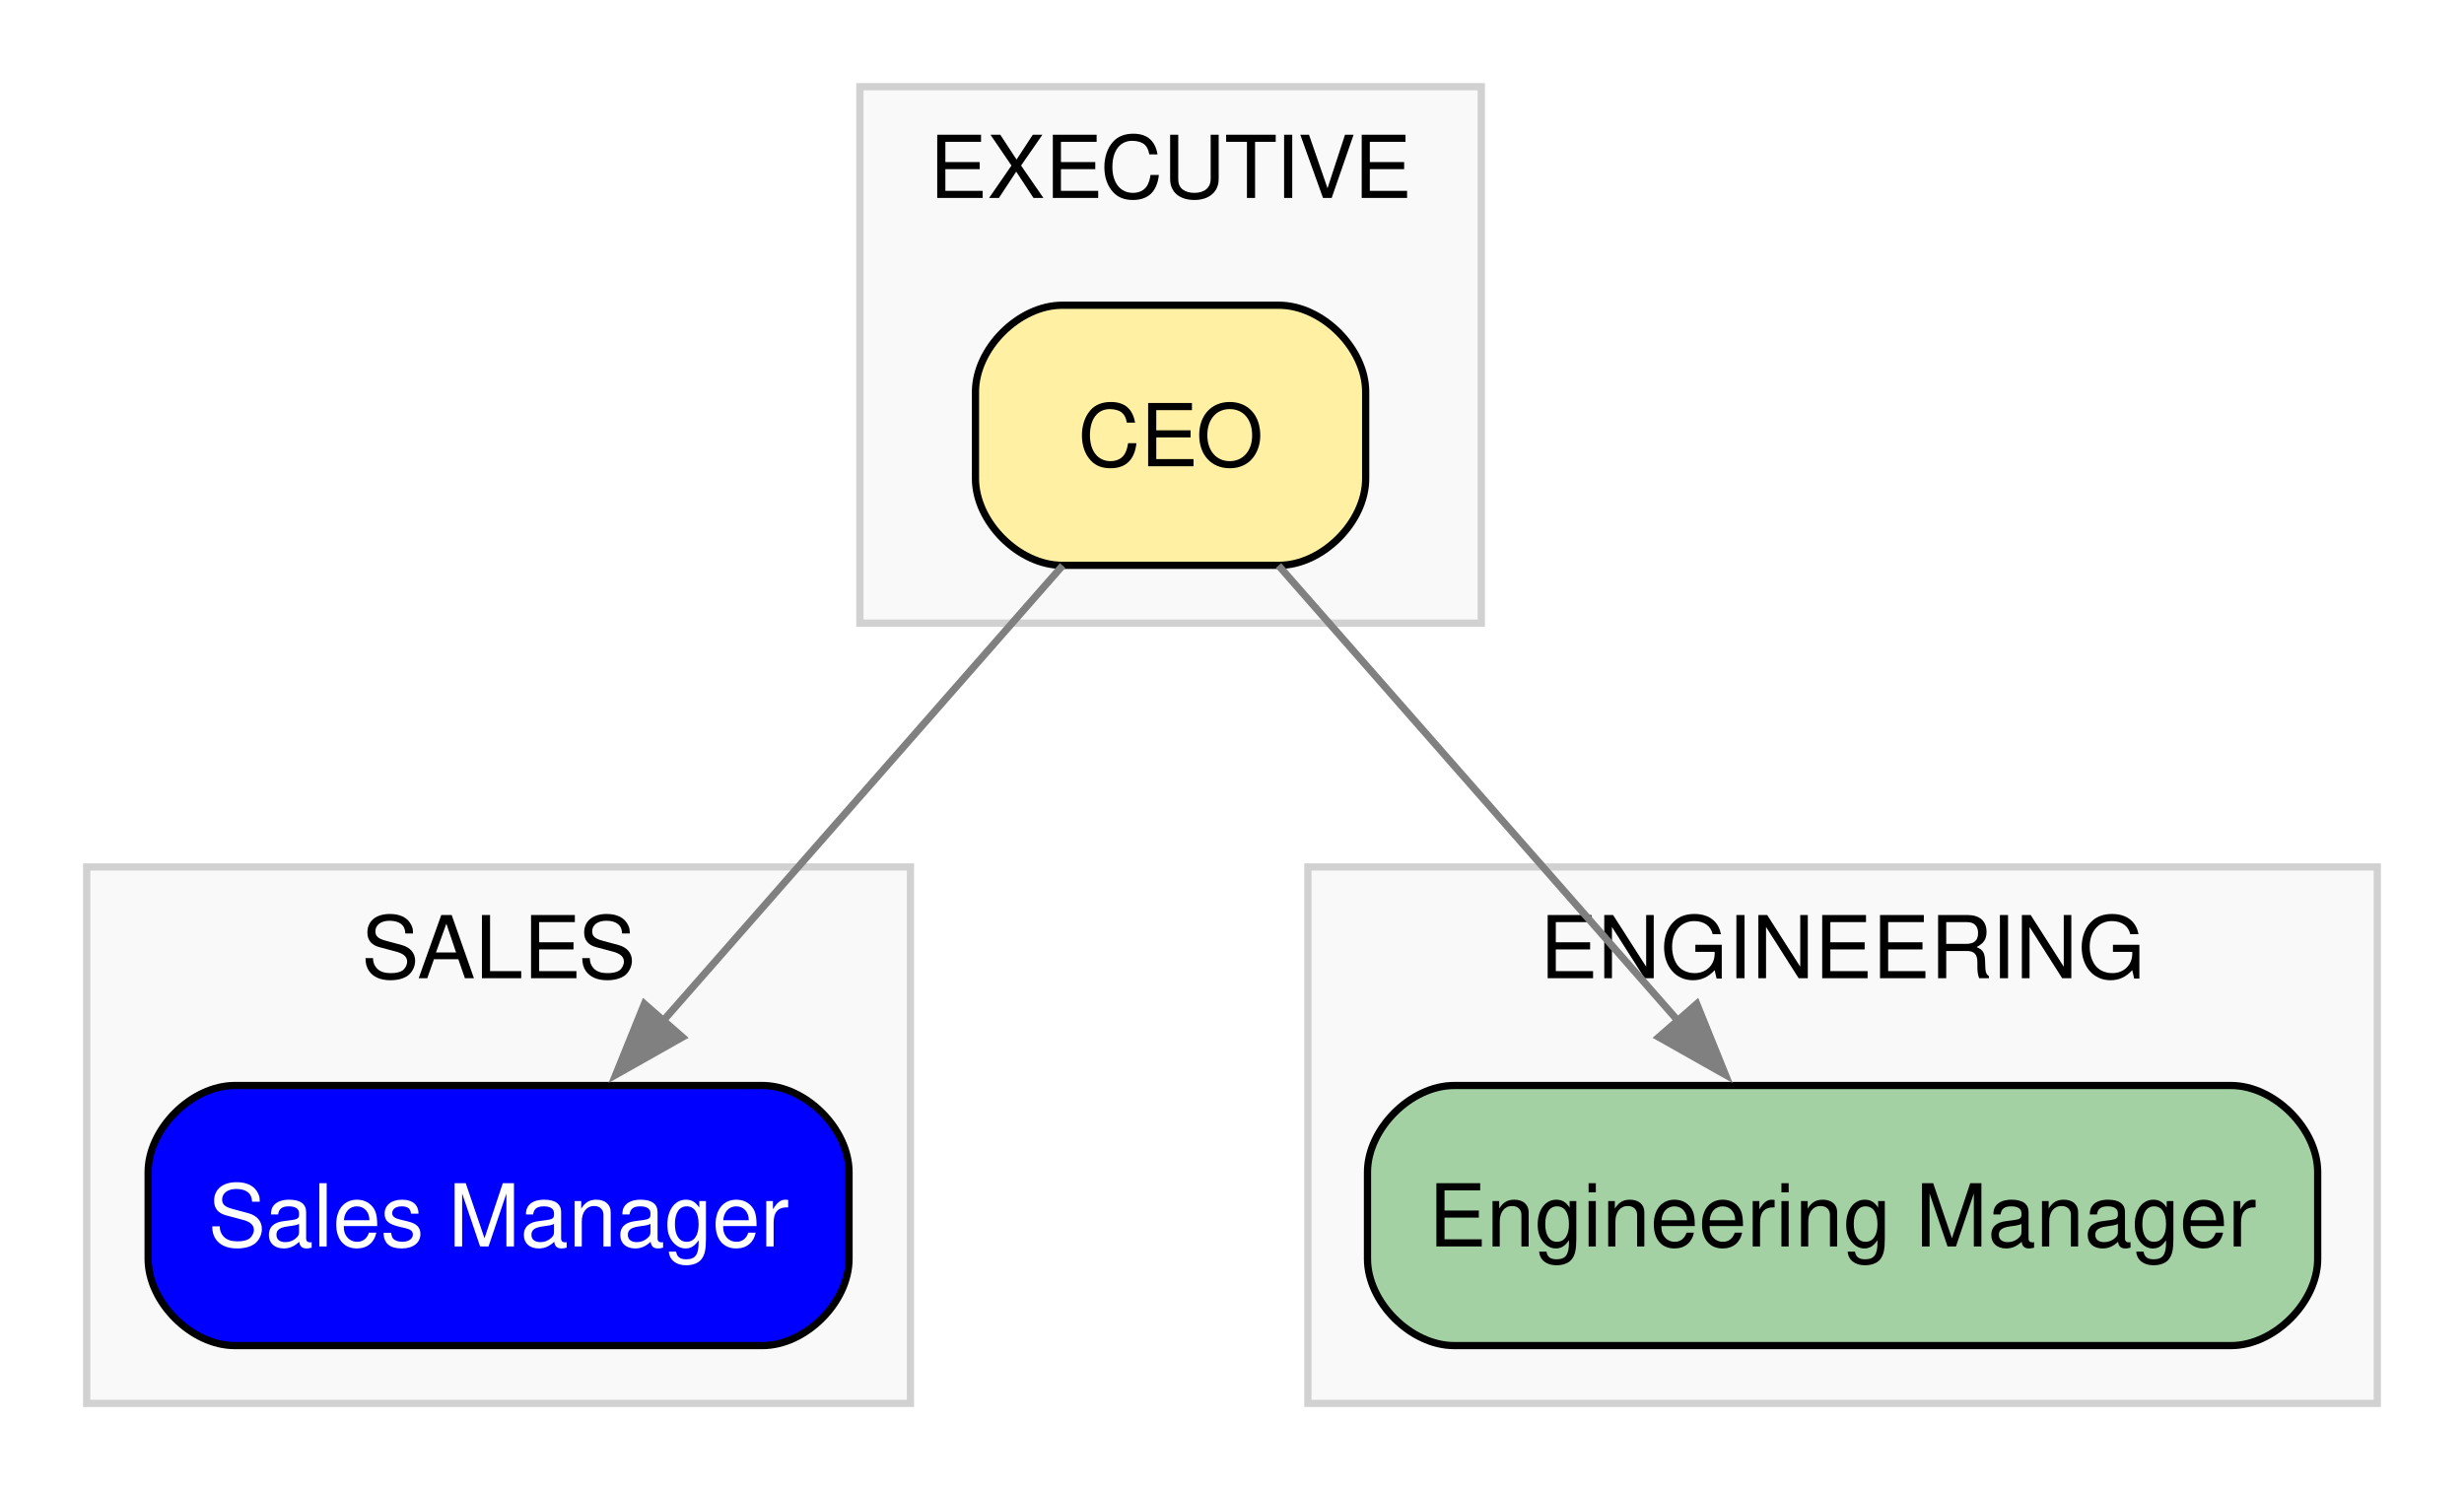
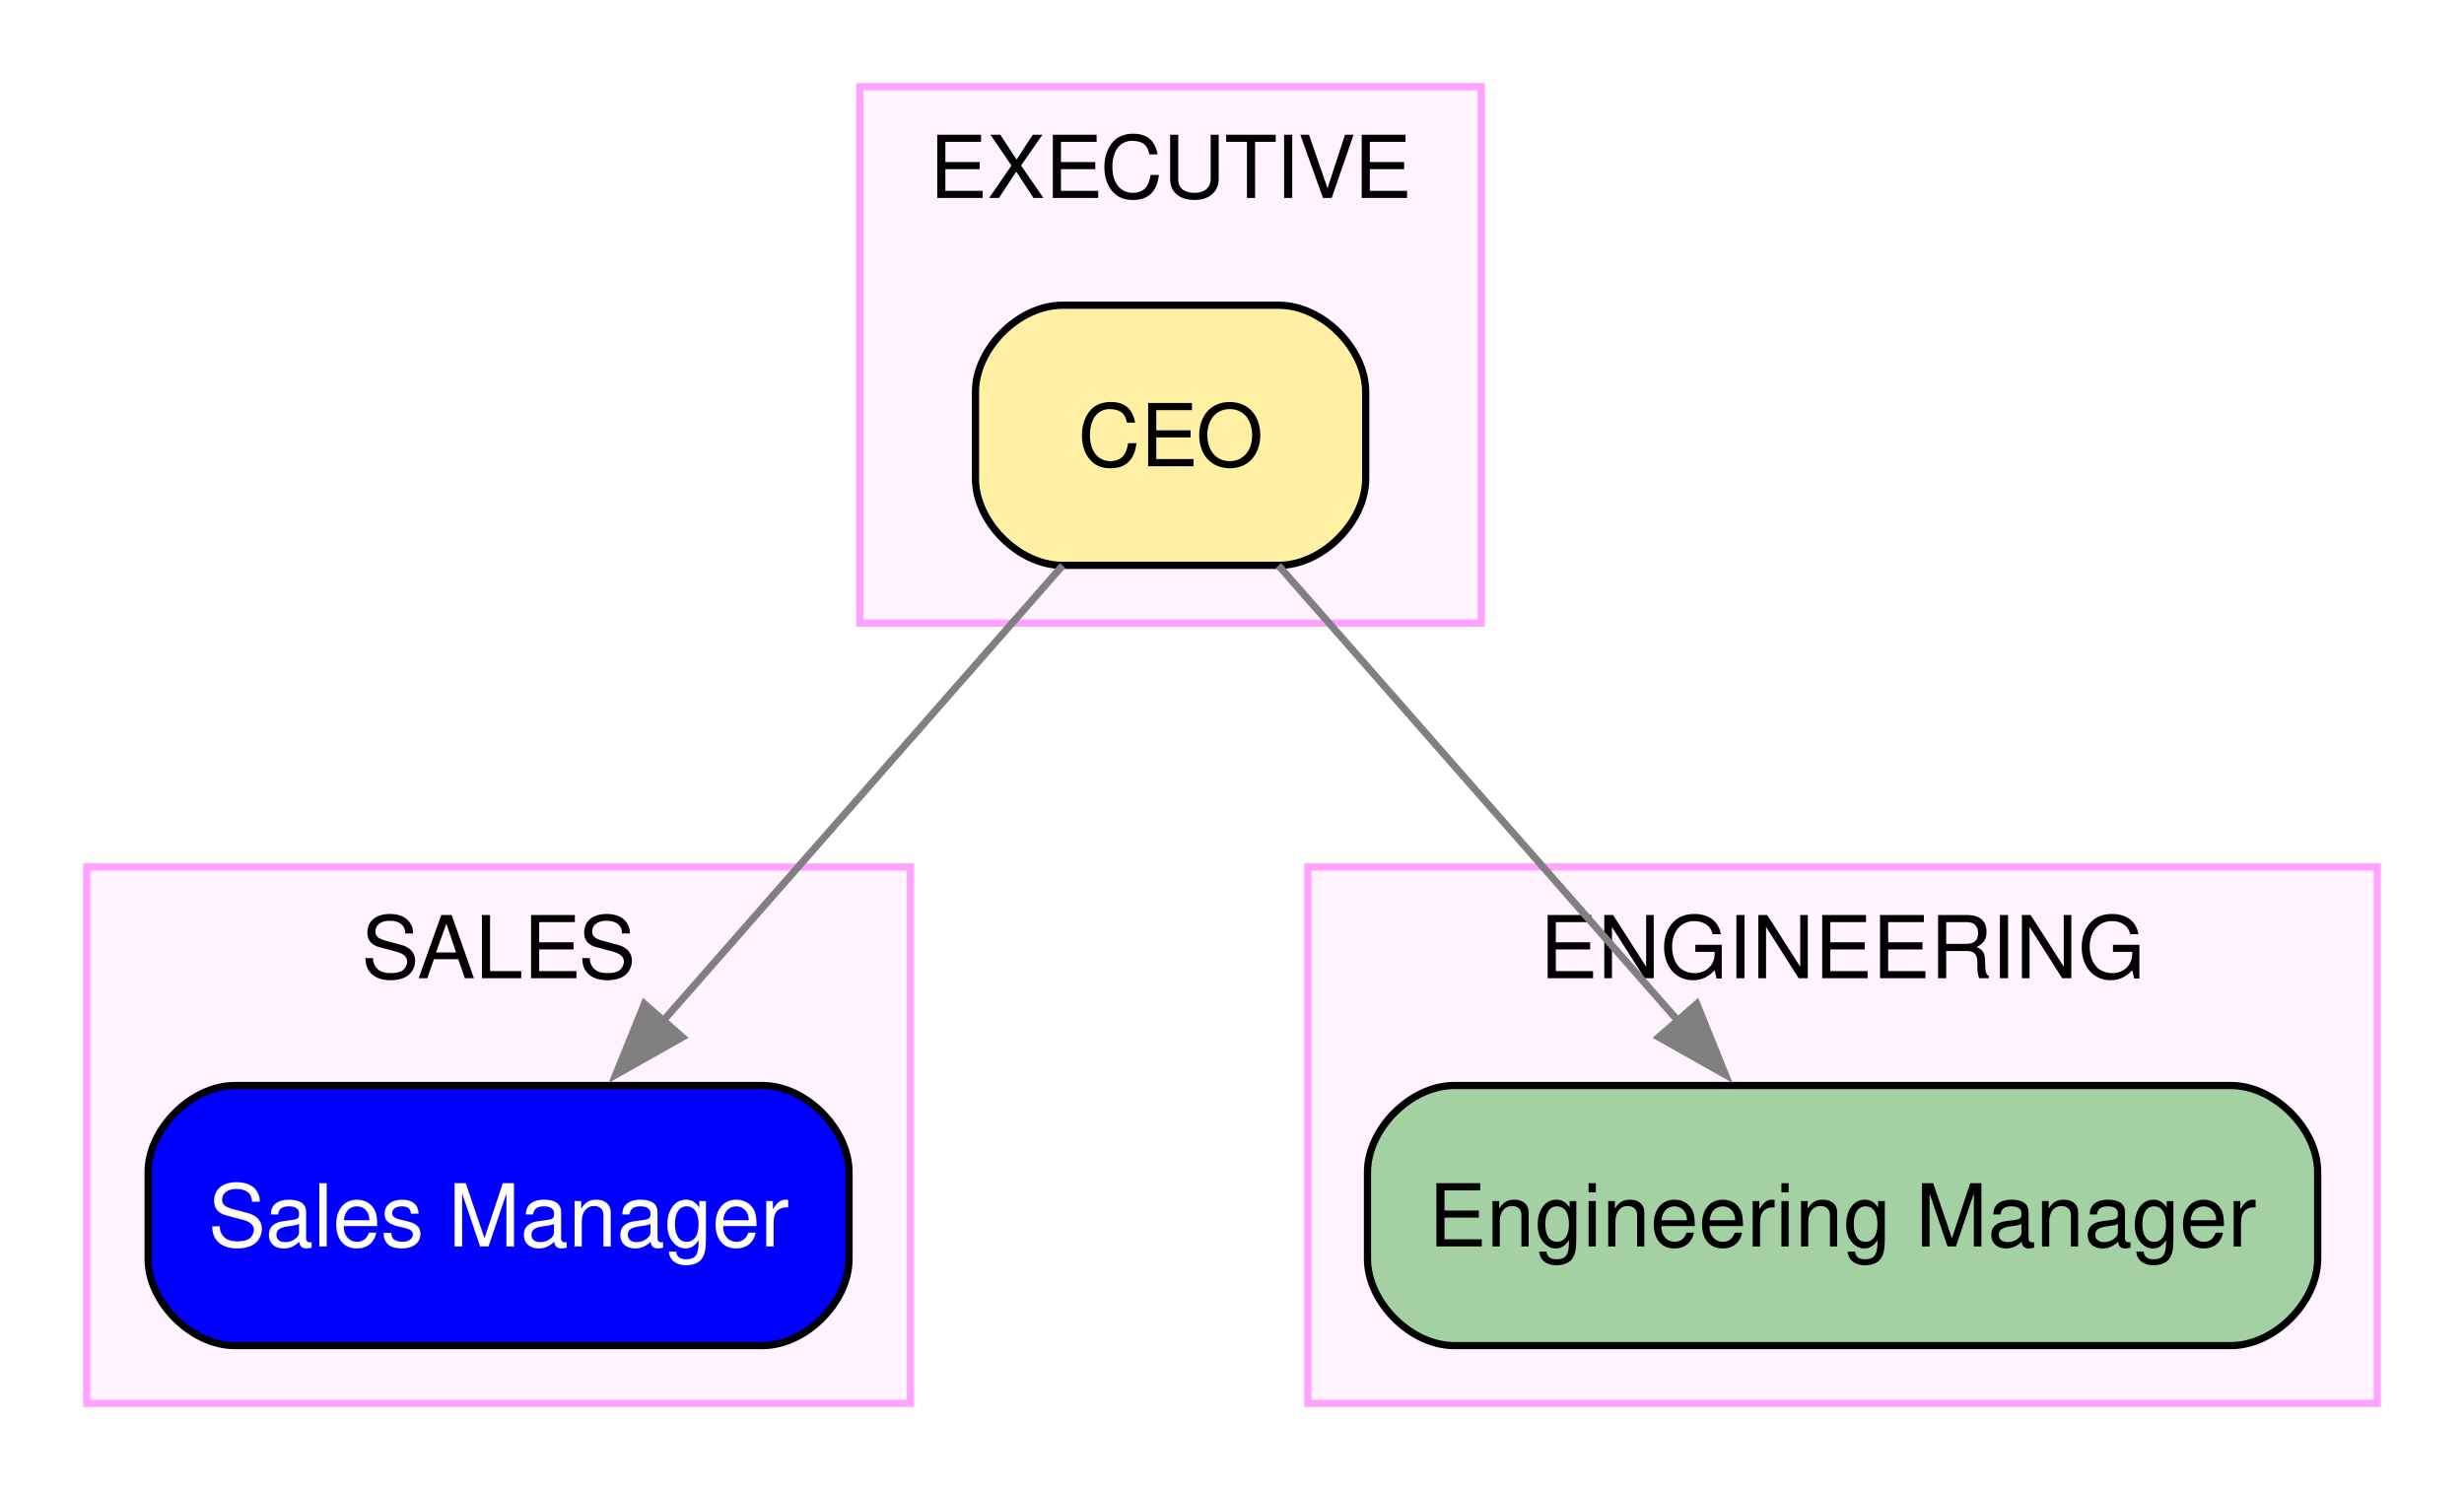
<svg xmlns="http://www.w3.org/2000/svg" width="341pt" height="206pt" viewBox="0.00 0.00 341.00 206.00">
  <g id="graph0" class="graph" transform="scale(1 1) rotate(0) translate(4 202.25)">
    <polygon fill="white" stroke="none" points="-4,4 -4,-202.25 337,-202.25 337,4 -4,4" />
    <g id="clust1" class="cluster">
-       <polygon fill="#d1d1d1" fill-opacity="0.125" stroke="#d1d1d1" points="115,-116 115,-190.25 201,-190.25 201,-116 115,-116" />
+       <polygon fill="#ffa3ff" fill-opacity="0.125" stroke="#ffa3ff" points="115,-116 115,-190.25 201,-190.25 201,-116 115,-116" />
      <text xml:space="preserve" text-anchor="middle" x="158" y="-174.85" font-family="Helvetica,sans-Serif" font-size="12.00">EXECUTIVE</text>
    </g>
    <g id="clust2" class="cluster">
-       <polygon fill="#d1d1d1" fill-opacity="0.125" stroke="#d1d1d1" points="8,-8 8,-82.25 122,-82.25 122,-8 8,-8" />
+       <polygon fill="#ffa3ff" fill-opacity="0.125" stroke="#ffa3ff" points="8,-8 8,-82.25 122,-82.25 122,-8 8,-8" />
      <text xml:space="preserve" text-anchor="middle" x="65" y="-66.85" font-family="Helvetica,sans-Serif" font-size="12.00">SALES</text>
    </g>
    <g id="clust3" class="cluster">
-       <polygon fill="#d1d1d1" fill-opacity="0.125" stroke="#d1d1d1" points="177,-8 177,-82.25 325,-82.25 325,-8 177,-8" />
+       <polygon fill="#ffa3ff" fill-opacity="0.125" stroke="#ffa3ff" points="177,-8 177,-82.25 325,-82.25 325,-8 177,-8" />
      <text xml:space="preserve" text-anchor="middle" x="251" y="-66.85" font-family="Helvetica,sans-Serif" font-size="12.00">ENGINEERING</text>
    </g>
    <g id="node1" class="node">
      <path fill="#fff0a3" stroke="black" d="M173,-160C173,-160 143,-160 143,-160 137,-160 131,-154 131,-148 131,-148 131,-136 131,-136 131,-130 137,-124 143,-124 143,-124 173,-124 173,-124 179,-124 185,-130 185,-136 185,-136 185,-148 185,-148 185,-154 179,-160 173,-160" />
      <text xml:space="preserve" text-anchor="middle" x="158" y="-137.72" font-family="Helvetica,sans-Serif" font-size="12.00">CEO</text>
    </g>
    <g id="node2" class="node">
      <path fill="#0000ff" stroke="black" d="M101.5,-52C101.5,-52 28.5,-52 28.5,-52 22.5,-52 16.5,-46 16.5,-40 16.5,-40 16.5,-28 16.5,-28 16.5,-22 22.5,-16 28.5,-16 28.5,-16 101.5,-16 101.5,-16 107.5,-16 113.5,-22 113.5,-28 113.5,-28 113.5,-40 113.5,-40 113.5,-46 107.5,-52 101.5,-52" />
      <text xml:space="preserve" text-anchor="middle" x="65" y="-29.73" font-family="Helvetica,sans-Serif" font-size="12.00" fill="white">Sales Manager</text>
    </g>
    <g id="edge1" class="edge">
      <path fill="none" stroke="#808080" d="M143.06,-123.97C128.1,-106.92 104.88,-80.46 87.66,-60.82" />
      <polygon fill="#808080" stroke="#808080" points="90.44,-58.69 81.21,-53.48 85.18,-63.3 90.44,-58.69" />
    </g>
    <g id="node3" class="node">
      <path fill="#a3d1a3" stroke="black" d="M304.75,-52C304.75,-52 197.25,-52 197.25,-52 191.25,-52 185.25,-46 185.25,-40 185.25,-40 185.25,-28 185.25,-28 185.25,-22 191.25,-16 197.25,-16 197.25,-16 304.75,-16 304.75,-16 310.75,-16 316.75,-22 316.75,-28 316.75,-28 316.75,-40 316.75,-40 316.75,-46 310.75,-52 304.75,-52" />
      <text xml:space="preserve" text-anchor="middle" x="251" y="-29.73" font-family="Helvetica,sans-Serif" font-size="12.00">Engineering Manager</text>
    </g>
    <g id="edge2" class="edge">
      <path fill="none" stroke="#808080" d="M172.94,-123.97C187.9,-106.92 211.12,-80.46 228.34,-60.82" />
      <polygon fill="#808080" stroke="#808080" points="230.82,-63.3 234.79,-53.48 225.56,-58.69 230.82,-63.3" />
    </g>
  </g>
</svg>
